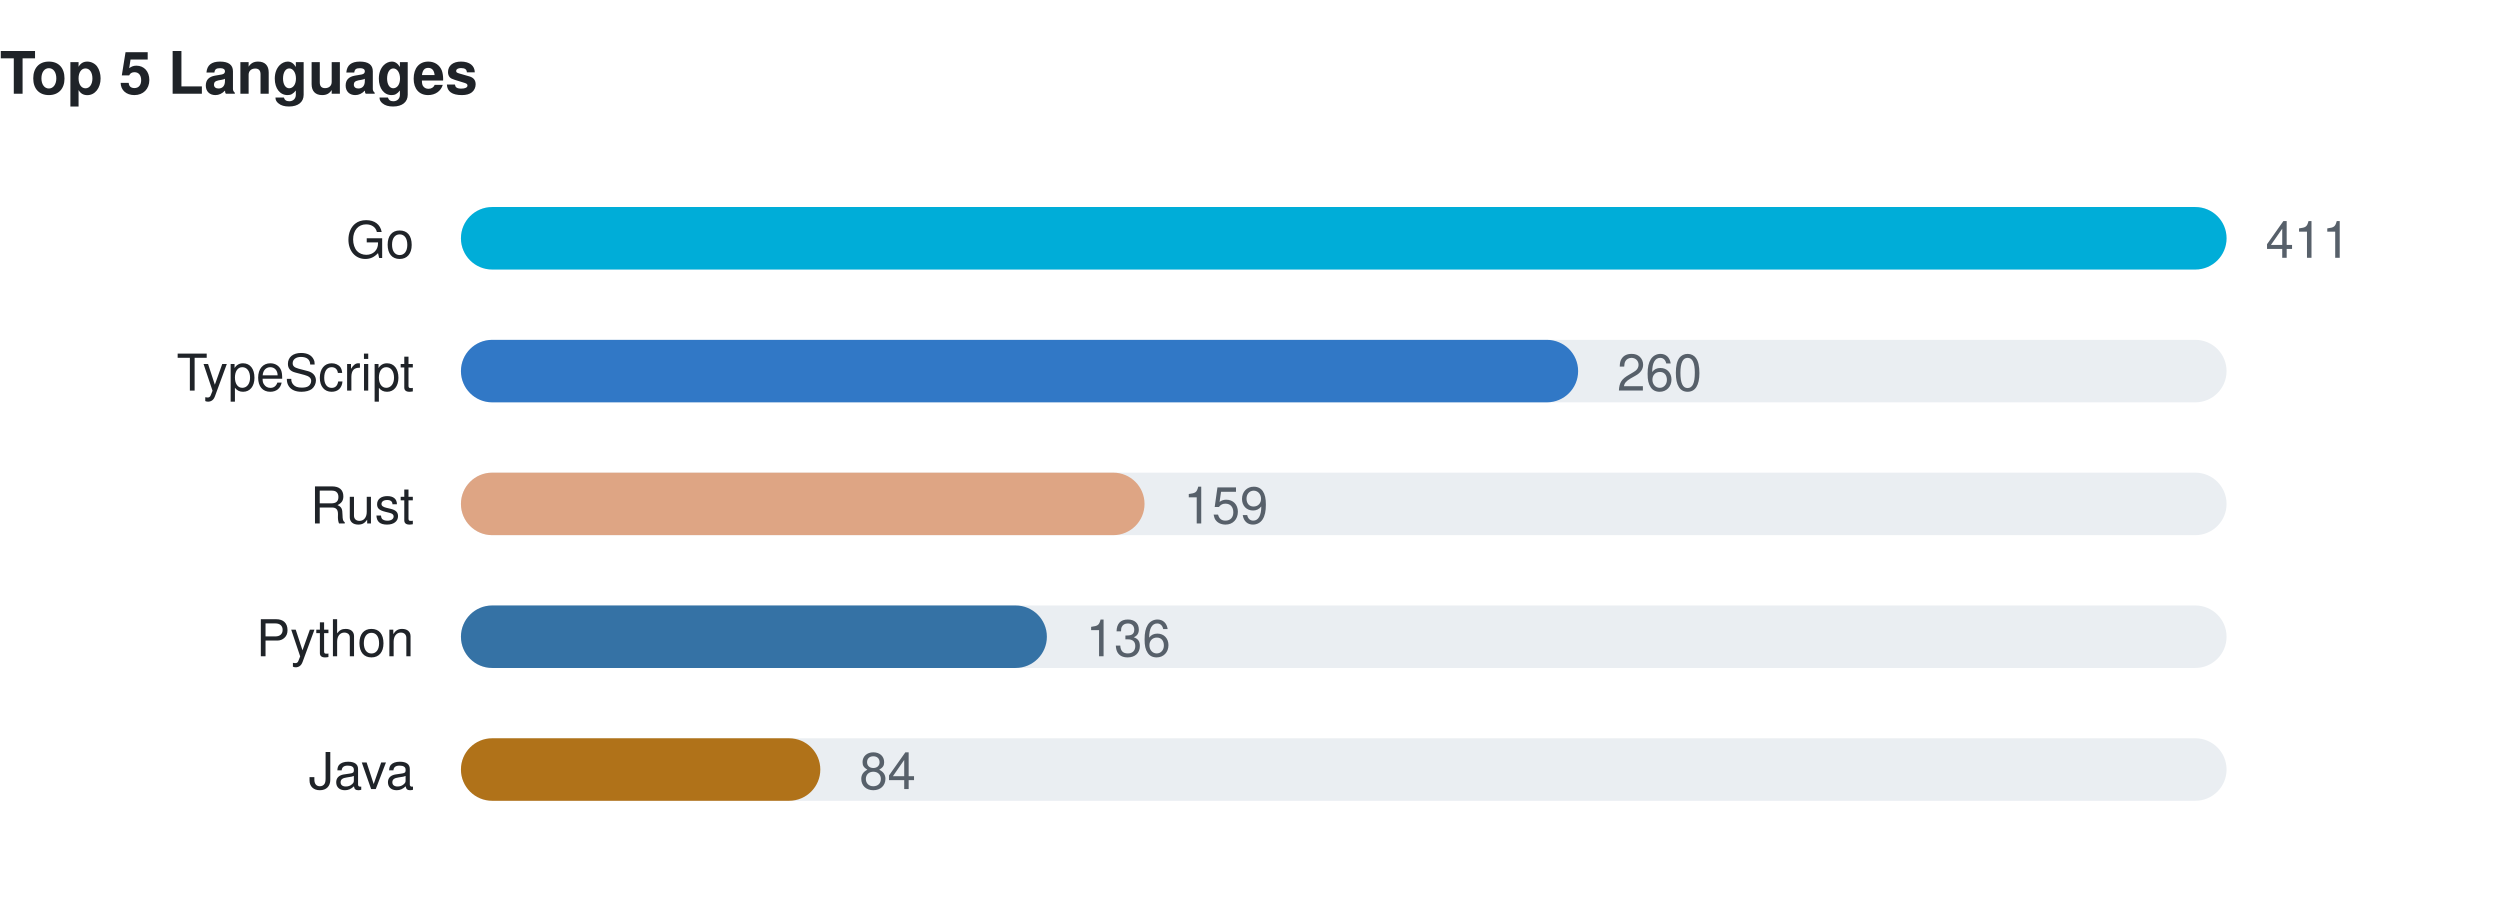
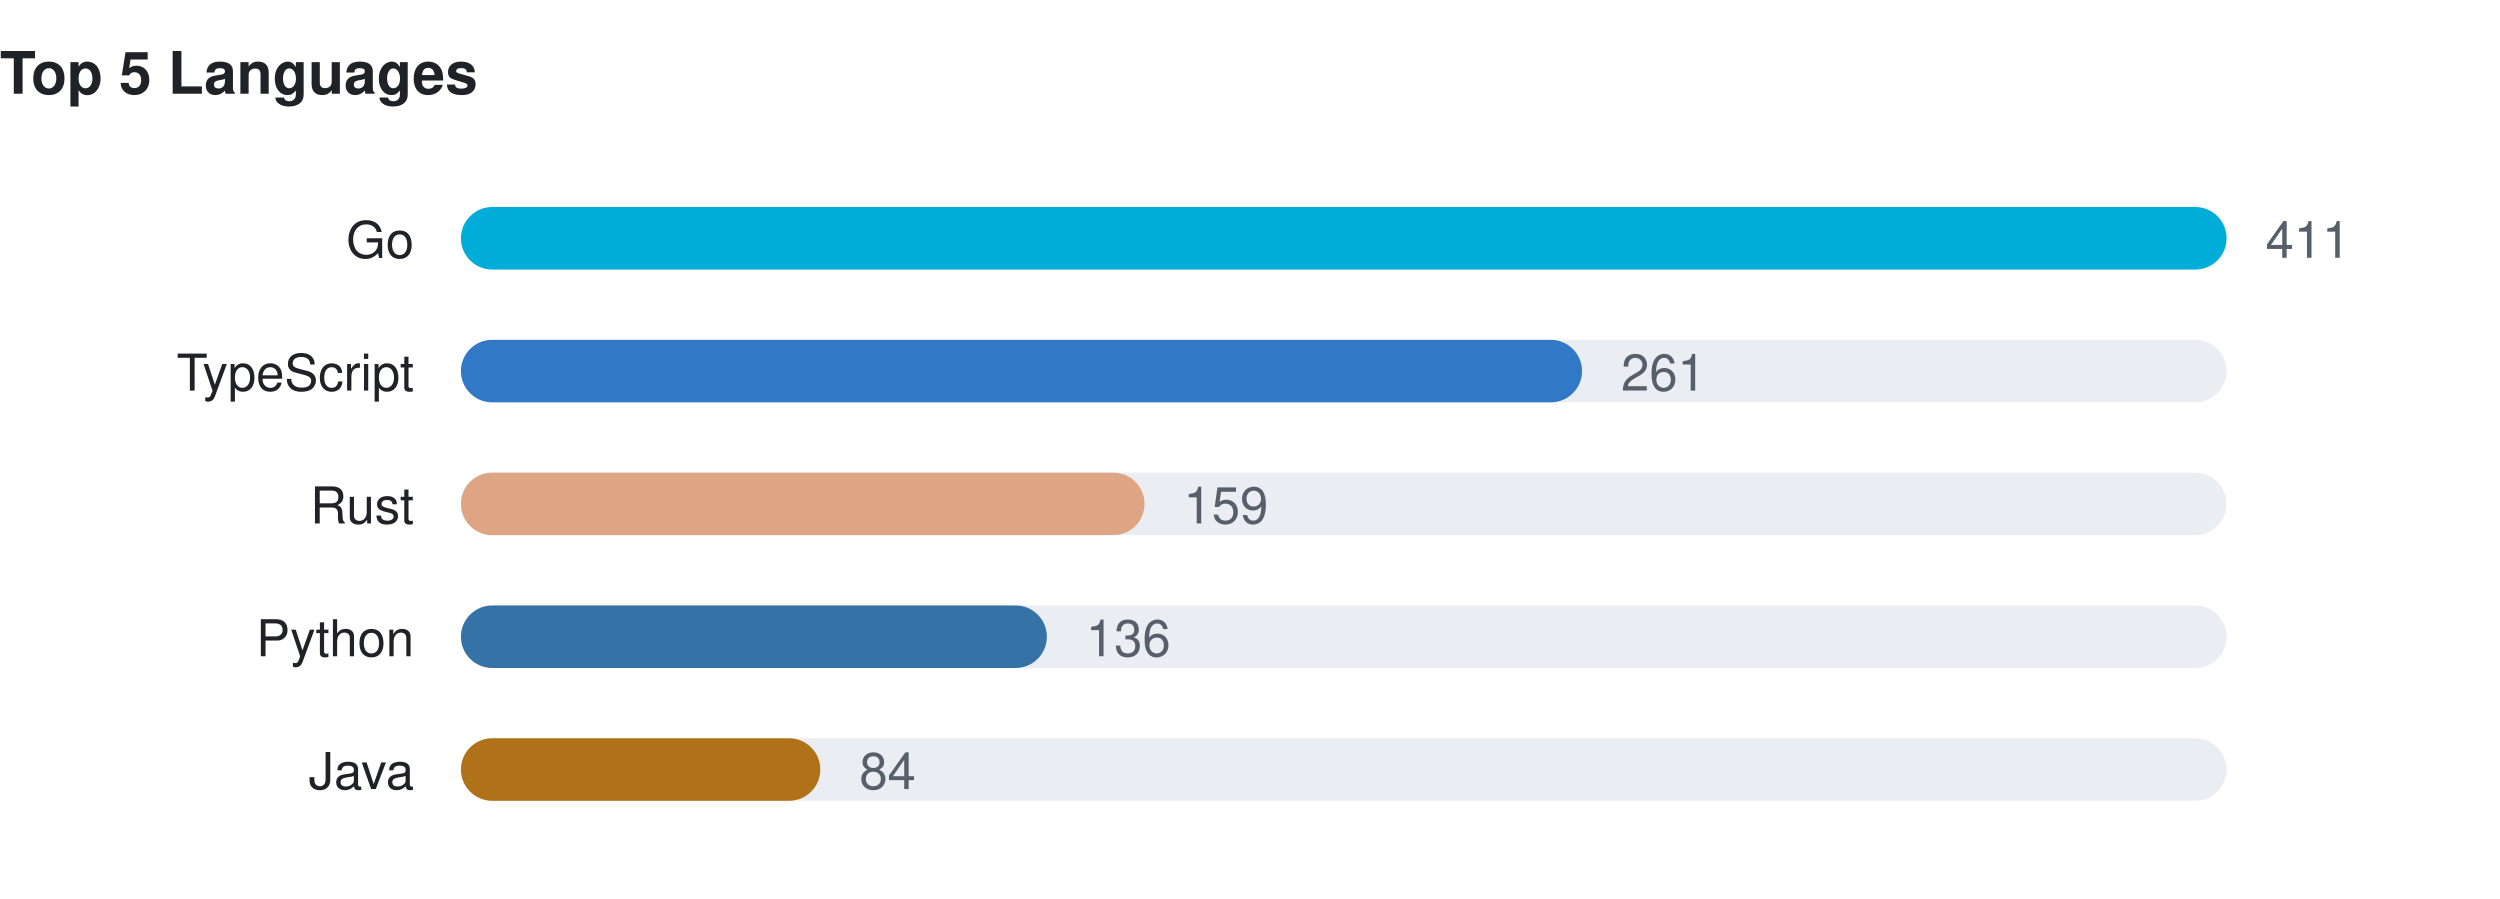
- <svg xmlns="http://www.w3.org/2000/svg" width="640" height="230" viewBox="0 0 640 230" role="img" aria-label="Top languages by solved problems: Go 411, TypeScript 260, Rust 159, Python 136, Java 84">
+ <svg xmlns="http://www.w3.org/2000/svg" width="640" height="230" viewBox="0 0 640 230" role="img" aria-label="Top languages by solved problems: Go 411, TypeScript 261, Rust 159, Python 136, Java 84">
  <style>
    text { font-family: -apple-system, BlinkMacSystemFont, "Segoe UI", Helvetica, Arial, sans-serif; }
    .title { font-size: 15px; font-weight: 600; fill: #1f2328; }
    .label { font-size: 13px; fill: #1f2328; }
    .count { font-size: 13px; fill: #57606a; }
    .track { fill: #eaeef2; }
    @media (prefers-color-scheme: dark) {
      .title { fill: #e6edf3; }
      .label { fill: #e6edf3; }
      .count { fill: #8b949e; }
      .track { fill: #30363d; }
    }
  </style>
  <text x="0" y="24" class="title">Top 5 Languages</text>
  <g transform="translate(0,44)">
    <text x="106" y="22.0" text-anchor="end" class="label">Go</text>
    <rect x="118" y="9.0" width="452" height="16" rx="8" class="track" />
    <rect x="118" y="9.0" width="452" height="16" rx="8" fill="#00ADD8" />
    <text x="580" y="22.0" class="count">411</text>
  </g>
  <g transform="translate(0,78)">
    <text x="106" y="22.0" text-anchor="end" class="label">TypeScript</text>
    <rect x="118" y="9.0" width="452" height="16" rx="8" class="track" />
-     <rect x="118" y="9.0" width="286" height="16" rx="8" fill="#3178C6" />
-     <text x="414" y="22.0" class="count">260</text>
+     <rect x="118" y="9.0" width="287" height="16" rx="8" fill="#3178C6" />
+     <text x="415" y="22.0" class="count">261</text>
  </g>
  <g transform="translate(0,112)">
    <text x="106" y="22.0" text-anchor="end" class="label">Rust</text>
    <rect x="118" y="9.0" width="452" height="16" rx="8" class="track" />
    <rect x="118" y="9.0" width="175" height="16" rx="8" fill="#DEA584" />
    <text x="303" y="22.0" class="count">159</text>
  </g>
  <g transform="translate(0,146)">
    <text x="106" y="22.0" text-anchor="end" class="label">Python</text>
    <rect x="118" y="9.0" width="452" height="16" rx="8" class="track" />
    <rect x="118" y="9.0" width="150" height="16" rx="8" fill="#3572A5" />
    <text x="278" y="22.0" class="count">136</text>
  </g>
  <g transform="translate(0,180)">
    <text x="106" y="22.0" text-anchor="end" class="label">Java</text>
    <rect x="118" y="9.0" width="452" height="16" rx="8" class="track" />
    <rect x="118" y="9.0" width="92" height="16" rx="8" fill="#B07219" />
    <text x="220" y="22.0" class="count">84</text>
  </g>
</svg>
